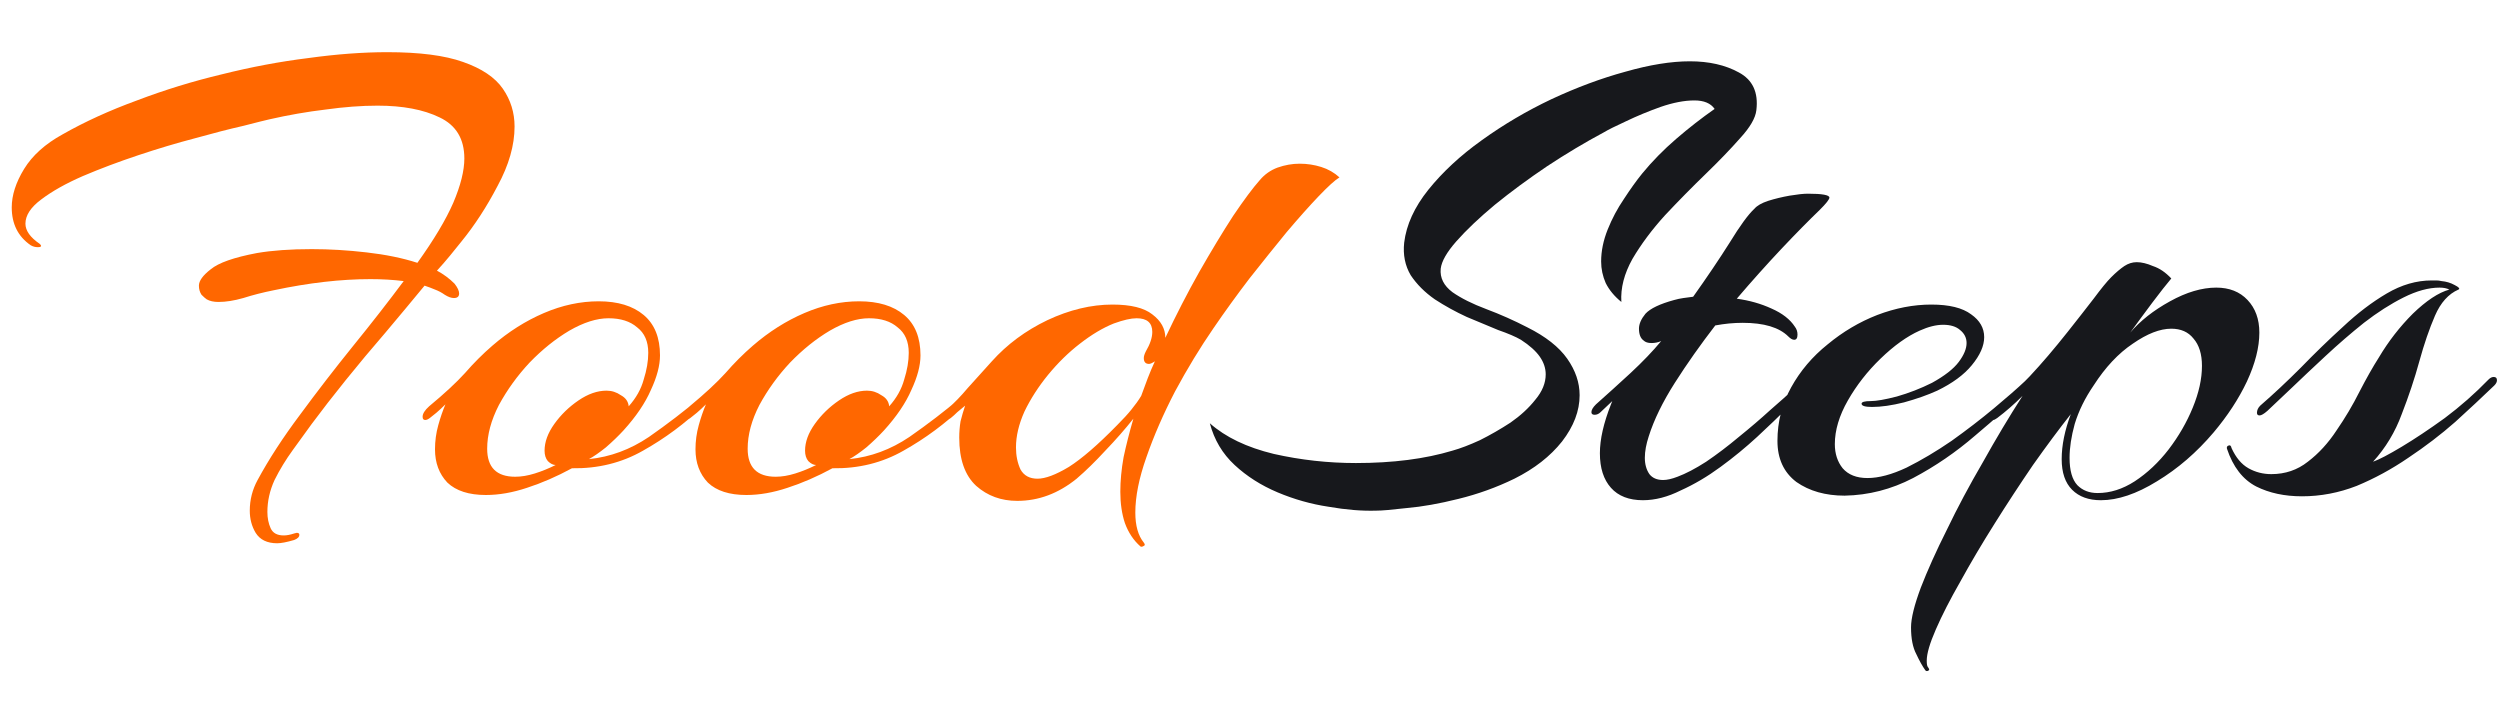
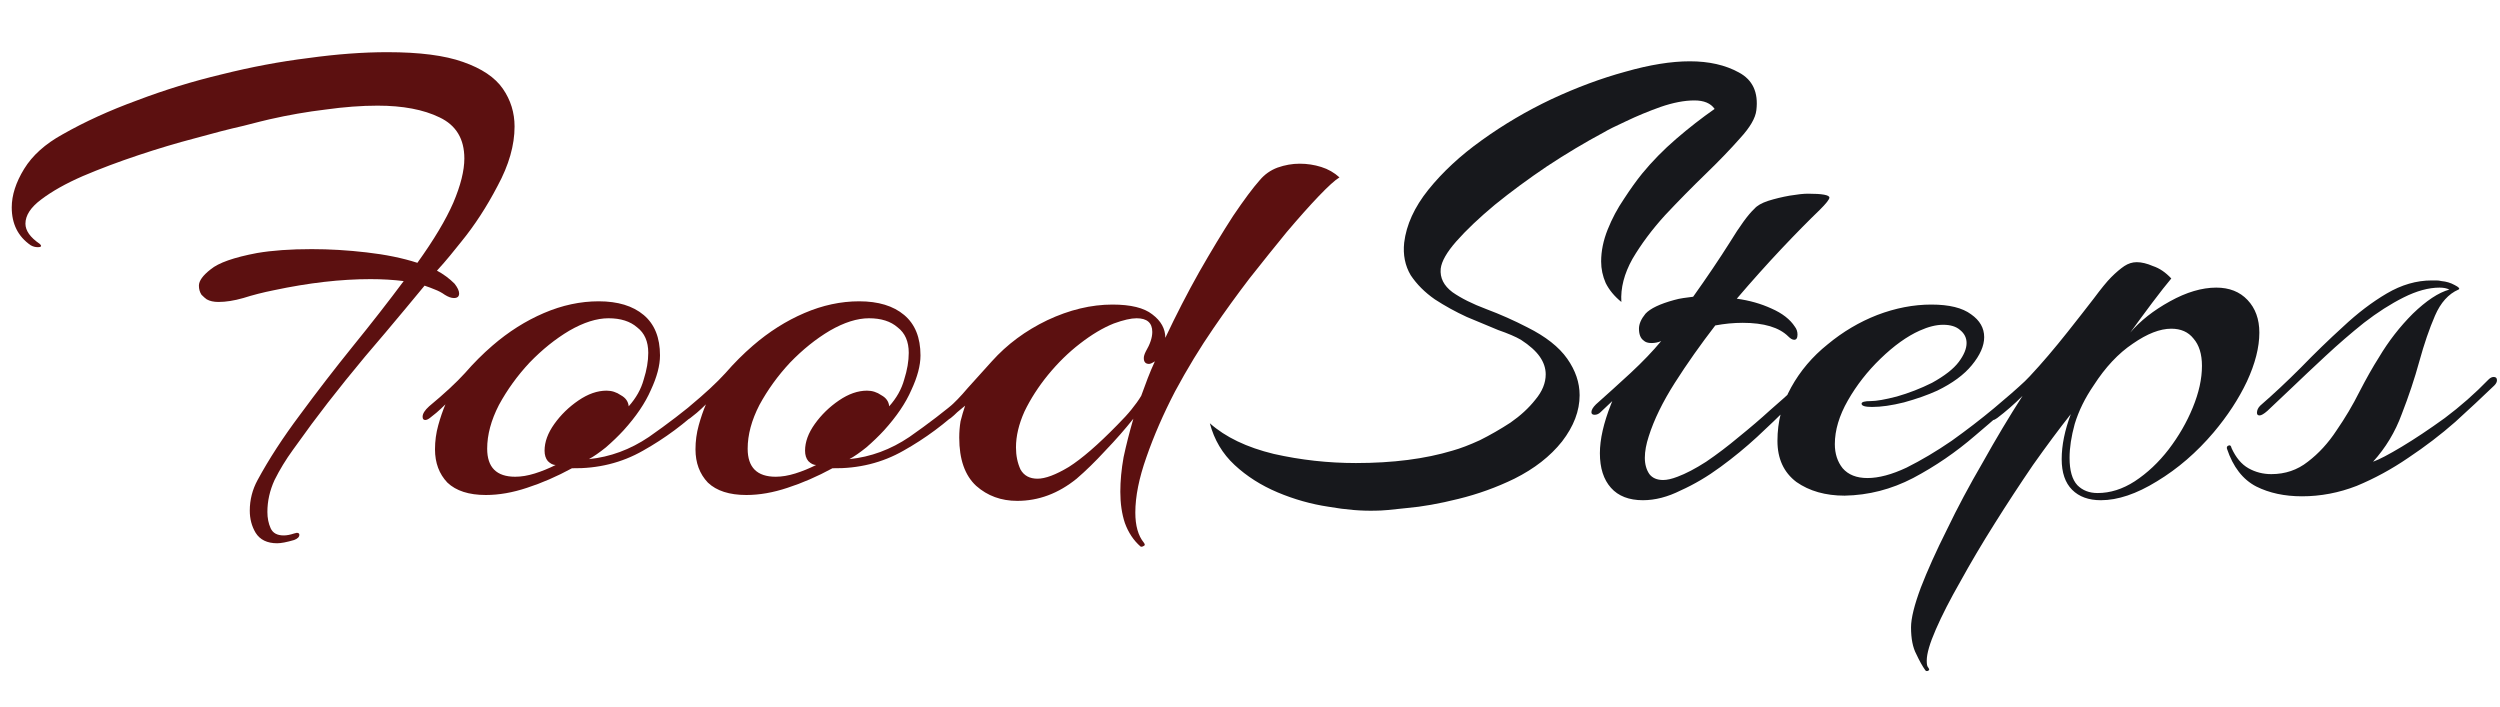
<svg xmlns="http://www.w3.org/2000/svg" width="46" height="13" viewBox="0 0 46 13" fill="none">
-   <path d="M5.1 9.996C4.916 9.996 4.784 9.932 4.704 9.804C4.632 9.684 4.596 9.548 4.596 9.396C4.596 9.196 4.644 9.008 4.74 8.832C4.948 8.448 5.208 8.048 5.52 7.632C5.832 7.208 6.156 6.788 6.492 6.372C6.836 5.948 7.148 5.548 7.428 5.172C7.236 5.148 7.032 5.136 6.816 5.136C6.272 5.136 5.68 5.204 5.04 5.34C4.84 5.38 4.652 5.428 4.476 5.484C4.308 5.532 4.156 5.556 4.02 5.556C3.932 5.556 3.86 5.54 3.804 5.508C3.78 5.492 3.748 5.464 3.708 5.424C3.676 5.376 3.66 5.32 3.66 5.256C3.66 5.168 3.732 5.068 3.876 4.956C4.02 4.836 4.304 4.736 4.728 4.656C5.008 4.608 5.344 4.584 5.736 4.584C6.064 4.584 6.4 4.604 6.744 4.644C7.096 4.684 7.408 4.748 7.68 4.836C7.984 4.412 8.204 4.044 8.34 3.732C8.476 3.412 8.544 3.14 8.544 2.916C8.544 2.556 8.392 2.304 8.088 2.16C7.792 2.016 7.412 1.944 6.948 1.944C6.652 1.944 6.332 1.968 5.988 2.016C5.652 2.056 5.308 2.116 4.956 2.196C4.884 2.212 4.724 2.252 4.476 2.316C4.228 2.372 3.932 2.448 3.588 2.544C3.252 2.632 2.904 2.736 2.544 2.856C2.184 2.976 1.844 3.104 1.524 3.24C1.212 3.376 0.956 3.52 0.756 3.672C0.564 3.816 0.468 3.964 0.468 4.116C0.468 4.244 0.556 4.368 0.732 4.488C0.748 4.504 0.756 4.516 0.756 4.524C0.756 4.54 0.736 4.548 0.696 4.548C0.648 4.548 0.604 4.536 0.564 4.512C0.332 4.352 0.216 4.12 0.216 3.816C0.216 3.592 0.292 3.356 0.444 3.108C0.596 2.86 0.832 2.648 1.152 2.472C1.56 2.24 2.016 2.032 2.52 1.848C3.024 1.656 3.544 1.496 4.08 1.368C4.624 1.232 5.156 1.132 5.676 1.068C6.196 0.996 6.68 0.96 7.128 0.96C7.72 0.96 8.184 1.02 8.52 1.14C8.864 1.26 9.108 1.424 9.252 1.632C9.396 1.84 9.468 2.072 9.468 2.328C9.468 2.672 9.364 3.036 9.156 3.42C8.956 3.804 8.732 4.148 8.484 4.452C8.42 4.532 8.352 4.616 8.28 4.704C8.208 4.792 8.128 4.884 8.04 4.98C8.16 5.044 8.268 5.124 8.364 5.22C8.42 5.292 8.448 5.352 8.448 5.4C8.448 5.456 8.416 5.484 8.352 5.484C8.304 5.484 8.248 5.464 8.184 5.424C8.128 5.384 8.068 5.352 8.004 5.328C7.948 5.304 7.884 5.28 7.812 5.256C7.588 5.528 7.348 5.816 7.092 6.12C6.836 6.416 6.592 6.708 6.36 6.996C6.128 7.284 5.92 7.552 5.736 7.8C5.632 7.944 5.516 8.104 5.388 8.28C5.26 8.456 5.148 8.64 5.052 8.832C4.964 9.024 4.92 9.22 4.92 9.42C4.92 9.532 4.94 9.632 4.98 9.72C5.02 9.808 5.1 9.852 5.22 9.852C5.276 9.852 5.34 9.84 5.412 9.816L5.46 9.804C5.492 9.804 5.508 9.816 5.508 9.84C5.508 9.88 5.476 9.912 5.412 9.936C5.276 9.976 5.172 9.996 5.1 9.996ZM8.94 9.108C8.628 9.108 8.392 9.032 8.232 8.88C8.08 8.72 8.004 8.516 8.004 8.268C8.004 8.116 8.024 7.968 8.064 7.824C8.104 7.68 8.148 7.552 8.196 7.44C8.14 7.496 8.084 7.548 8.028 7.596C7.98 7.636 7.94 7.668 7.908 7.692C7.876 7.716 7.848 7.728 7.824 7.728C7.792 7.728 7.776 7.708 7.776 7.668C7.776 7.612 7.816 7.548 7.896 7.476C8.176 7.244 8.396 7.04 8.556 6.864C8.716 6.68 8.884 6.512 9.06 6.36C9.356 6.104 9.672 5.904 10.008 5.76C10.344 5.616 10.68 5.544 11.016 5.544C11.368 5.544 11.644 5.628 11.844 5.796C12.044 5.964 12.144 6.212 12.144 6.54C12.144 6.724 12.088 6.936 11.976 7.176C11.872 7.416 11.704 7.664 11.472 7.92C11.376 8.024 11.268 8.128 11.148 8.232C11.028 8.328 10.924 8.4 10.836 8.448C11.228 8.408 11.596 8.272 11.94 8.04C12.284 7.8 12.592 7.564 12.864 7.332C12.904 7.308 12.932 7.296 12.948 7.296C12.988 7.296 13.008 7.316 13.008 7.356C13.008 7.388 12.988 7.424 12.948 7.464C12.604 7.792 12.232 8.068 11.832 8.292C11.44 8.516 11.004 8.624 10.524 8.616C10.244 8.768 9.968 8.888 9.696 8.976C9.432 9.064 9.18 9.108 8.94 9.108ZM9.48 8.772C9.592 8.772 9.712 8.752 9.84 8.712C9.968 8.672 10.096 8.62 10.224 8.556C10.176 8.556 10.128 8.532 10.08 8.484C10.04 8.436 10.02 8.372 10.02 8.292C10.02 8.132 10.08 7.968 10.2 7.8C10.32 7.632 10.468 7.488 10.644 7.368C10.82 7.248 10.992 7.188 11.16 7.188C11.256 7.188 11.344 7.216 11.424 7.272C11.512 7.32 11.56 7.388 11.568 7.476C11.704 7.324 11.796 7.16 11.844 6.984C11.9 6.808 11.928 6.644 11.928 6.492C11.928 6.284 11.86 6.128 11.724 6.024C11.596 5.912 11.42 5.856 11.196 5.856C10.98 5.856 10.74 5.932 10.476 6.084C10.22 6.236 9.976 6.432 9.744 6.672C9.52 6.912 9.332 7.172 9.18 7.452C9.036 7.732 8.964 8 8.964 8.256C8.964 8.6 9.136 8.772 9.48 8.772ZM13.733 9.108C13.421 9.108 13.185 9.032 13.025 8.88C12.873 8.72 12.797 8.516 12.797 8.268C12.797 8.116 12.817 7.968 12.857 7.824C12.897 7.68 12.941 7.552 12.989 7.44C12.933 7.496 12.877 7.548 12.821 7.596C12.773 7.636 12.733 7.668 12.701 7.692C12.669 7.716 12.641 7.728 12.617 7.728C12.585 7.728 12.569 7.708 12.569 7.668C12.569 7.612 12.609 7.548 12.689 7.476C12.969 7.244 13.189 7.04 13.349 6.864C13.509 6.68 13.677 6.512 13.853 6.36C14.149 6.104 14.465 5.904 14.801 5.76C15.137 5.616 15.473 5.544 15.809 5.544C16.161 5.544 16.437 5.628 16.637 5.796C16.837 5.964 16.937 6.212 16.937 6.54C16.937 6.724 16.881 6.936 16.769 7.176C16.665 7.416 16.497 7.664 16.265 7.92C16.169 8.024 16.061 8.128 15.941 8.232C15.821 8.328 15.717 8.4 15.629 8.448C16.021 8.408 16.389 8.272 16.733 8.04C17.077 7.8 17.385 7.564 17.657 7.332C17.697 7.308 17.725 7.296 17.741 7.296C17.781 7.296 17.801 7.316 17.801 7.356C17.801 7.388 17.781 7.424 17.741 7.464C17.397 7.792 17.025 8.068 16.625 8.292C16.233 8.516 15.797 8.624 15.317 8.616C15.037 8.768 14.761 8.888 14.489 8.976C14.225 9.064 13.973 9.108 13.733 9.108ZM14.273 8.772C14.385 8.772 14.505 8.752 14.633 8.712C14.761 8.672 14.889 8.62 15.017 8.556C14.969 8.556 14.921 8.532 14.873 8.484C14.833 8.436 14.813 8.372 14.813 8.292C14.813 8.132 14.873 7.968 14.993 7.8C15.113 7.632 15.261 7.488 15.437 7.368C15.613 7.248 15.785 7.188 15.953 7.188C16.049 7.188 16.137 7.216 16.217 7.272C16.305 7.32 16.353 7.388 16.361 7.476C16.497 7.324 16.589 7.16 16.637 6.984C16.693 6.808 16.721 6.644 16.721 6.492C16.721 6.284 16.653 6.128 16.517 6.024C16.389 5.912 16.213 5.856 15.989 5.856C15.773 5.856 15.533 5.932 15.269 6.084C15.013 6.236 14.769 6.432 14.537 6.672C14.313 6.912 14.125 7.172 13.973 7.452C13.829 7.732 13.757 8 13.757 8.256C13.757 8.6 13.929 8.772 14.273 8.772ZM20.986 10.056C20.858 9.944 20.762 9.8 20.698 9.624C20.642 9.456 20.614 9.264 20.614 9.048C20.614 8.848 20.634 8.636 20.674 8.412C20.722 8.188 20.782 7.952 20.854 7.704C20.702 7.896 20.53 8.092 20.338 8.292C20.154 8.492 19.978 8.664 19.81 8.808C19.474 9.08 19.11 9.216 18.718 9.216C18.422 9.216 18.17 9.124 17.962 8.94C17.754 8.748 17.65 8.452 17.65 8.052C17.65 7.948 17.658 7.848 17.674 7.752C17.698 7.656 17.726 7.56 17.758 7.464C17.71 7.504 17.662 7.544 17.614 7.584C17.574 7.624 17.534 7.66 17.494 7.692C17.462 7.716 17.43 7.728 17.398 7.728C17.358 7.728 17.338 7.708 17.338 7.668C17.338 7.62 17.378 7.564 17.458 7.5C17.562 7.412 17.678 7.292 17.806 7.14C17.942 6.988 18.09 6.824 18.25 6.648C18.53 6.336 18.87 6.084 19.27 5.892C19.678 5.7 20.078 5.604 20.47 5.604C20.806 5.604 21.05 5.664 21.202 5.784C21.362 5.904 21.442 6.048 21.442 6.216C21.642 5.792 21.85 5.388 22.066 5.004C22.29 4.612 22.498 4.268 22.69 3.972C22.89 3.676 23.054 3.456 23.182 3.312C23.27 3.208 23.378 3.132 23.506 3.084C23.642 3.036 23.778 3.012 23.914 3.012C24.05 3.012 24.182 3.032 24.31 3.072C24.438 3.112 24.55 3.176 24.646 3.264C24.566 3.312 24.438 3.428 24.262 3.612C24.094 3.788 23.898 4.008 23.674 4.272C23.458 4.536 23.23 4.82 22.99 5.124C22.758 5.428 22.538 5.732 22.33 6.036C22.082 6.396 21.846 6.784 21.622 7.2C21.406 7.616 21.23 8.02 21.094 8.412C20.958 8.796 20.89 9.136 20.89 9.432C20.89 9.672 20.942 9.856 21.046 9.984C21.07 10.016 21.07 10.036 21.046 10.044C21.022 10.06 21.002 10.064 20.986 10.056ZM19.09 8.808C19.234 8.808 19.426 8.736 19.666 8.592C19.906 8.44 20.202 8.184 20.554 7.824C20.666 7.712 20.754 7.616 20.818 7.536C20.89 7.448 20.95 7.364 20.998 7.284C21.038 7.172 21.078 7.064 21.118 6.96C21.158 6.856 21.202 6.752 21.25 6.648C21.202 6.68 21.166 6.696 21.142 6.696C21.078 6.696 21.046 6.66 21.046 6.588C21.046 6.556 21.058 6.516 21.082 6.468C21.162 6.332 21.202 6.212 21.202 6.108C21.202 5.94 21.106 5.856 20.914 5.856C20.81 5.856 20.67 5.888 20.494 5.952C20.294 6.032 20.086 6.156 19.87 6.324C19.662 6.484 19.466 6.676 19.282 6.9C19.106 7.116 18.962 7.34 18.85 7.572C18.746 7.804 18.694 8.024 18.694 8.232C18.694 8.384 18.722 8.52 18.778 8.64C18.842 8.752 18.946 8.808 19.09 8.808Z" fill="#FF6700" />
+   <path d="M5.1 9.996C4.916 9.996 4.784 9.932 4.704 9.804C4.632 9.684 4.596 9.548 4.596 9.396C4.596 9.196 4.644 9.008 4.74 8.832C4.948 8.448 5.208 8.048 5.52 7.632C5.832 7.208 6.156 6.788 6.492 6.372C6.836 5.948 7.148 5.548 7.428 5.172C7.236 5.148 7.032 5.136 6.816 5.136C6.272 5.136 5.68 5.204 5.04 5.34C4.84 5.38 4.652 5.428 4.476 5.484C4.308 5.532 4.156 5.556 4.02 5.556C3.932 5.556 3.86 5.54 3.804 5.508C3.78 5.492 3.748 5.464 3.708 5.424C3.676 5.376 3.66 5.32 3.66 5.256C3.66 5.168 3.732 5.068 3.876 4.956C4.02 4.836 4.304 4.736 4.728 4.656C5.008 4.608 5.344 4.584 5.736 4.584C6.064 4.584 6.4 4.604 6.744 4.644C7.096 4.684 7.408 4.748 7.68 4.836C7.984 4.412 8.204 4.044 8.34 3.732C8.476 3.412 8.544 3.14 8.544 2.916C8.544 2.556 8.392 2.304 8.088 2.16C7.792 2.016 7.412 1.944 6.948 1.944C6.652 1.944 6.332 1.968 5.988 2.016C5.652 2.056 5.308 2.116 4.956 2.196C4.884 2.212 4.724 2.252 4.476 2.316C4.228 2.372 3.932 2.448 3.588 2.544C3.252 2.632 2.904 2.736 2.544 2.856C2.184 2.976 1.844 3.104 1.524 3.24C1.212 3.376 0.956 3.52 0.756 3.672C0.564 3.816 0.468 3.964 0.468 4.116C0.468 4.244 0.556 4.368 0.732 4.488C0.748 4.504 0.756 4.516 0.756 4.524C0.756 4.54 0.736 4.548 0.696 4.548C0.648 4.548 0.604 4.536 0.564 4.512C0.332 4.352 0.216 4.12 0.216 3.816C0.216 3.592 0.292 3.356 0.444 3.108C0.596 2.86 0.832 2.648 1.152 2.472C1.56 2.24 2.016 2.032 2.52 1.848C3.024 1.656 3.544 1.496 4.08 1.368C4.624 1.232 5.156 1.132 5.676 1.068C6.196 0.996 6.68 0.96 7.128 0.96C7.72 0.96 8.184 1.02 8.52 1.14C8.864 1.26 9.108 1.424 9.252 1.632C9.396 1.84 9.468 2.072 9.468 2.328C9.468 2.672 9.364 3.036 9.156 3.42C8.956 3.804 8.732 4.148 8.484 4.452C8.42 4.532 8.352 4.616 8.28 4.704C8.208 4.792 8.128 4.884 8.04 4.98C8.16 5.044 8.268 5.124 8.364 5.22C8.42 5.292 8.448 5.352 8.448 5.4C8.448 5.456 8.416 5.484 8.352 5.484C8.304 5.484 8.248 5.464 8.184 5.424C8.128 5.384 8.068 5.352 8.004 5.328C7.948 5.304 7.884 5.28 7.812 5.256C7.588 5.528 7.348 5.816 7.092 6.12C6.836 6.416 6.592 6.708 6.36 6.996C6.128 7.284 5.92 7.552 5.736 7.8C5.632 7.944 5.516 8.104 5.388 8.28C5.26 8.456 5.148 8.64 5.052 8.832C4.964 9.024 4.92 9.22 4.92 9.42C4.92 9.532 4.94 9.632 4.98 9.72C5.02 9.808 5.1 9.852 5.22 9.852C5.276 9.852 5.34 9.84 5.412 9.816L5.46 9.804C5.492 9.804 5.508 9.816 5.508 9.84C5.508 9.88 5.476 9.912 5.412 9.936C5.276 9.976 5.172 9.996 5.1 9.996ZM8.94 9.108C8.628 9.108 8.392 9.032 8.232 8.88C8.08 8.72 8.004 8.516 8.004 8.268C8.004 8.116 8.024 7.968 8.064 7.824C8.104 7.68 8.148 7.552 8.196 7.44C8.14 7.496 8.084 7.548 8.028 7.596C7.98 7.636 7.94 7.668 7.908 7.692C7.876 7.716 7.848 7.728 7.824 7.728C7.792 7.728 7.776 7.708 7.776 7.668C7.776 7.612 7.816 7.548 7.896 7.476C8.176 7.244 8.396 7.04 8.556 6.864C8.716 6.68 8.884 6.512 9.06 6.36C9.356 6.104 9.672 5.904 10.008 5.76C10.344 5.616 10.68 5.544 11.016 5.544C11.368 5.544 11.644 5.628 11.844 5.796C12.044 5.964 12.144 6.212 12.144 6.54C12.144 6.724 12.088 6.936 11.976 7.176C11.872 7.416 11.704 7.664 11.472 7.92C11.376 8.024 11.268 8.128 11.148 8.232C11.028 8.328 10.924 8.4 10.836 8.448C11.228 8.408 11.596 8.272 11.94 8.04C12.284 7.8 12.592 7.564 12.864 7.332C12.904 7.308 12.932 7.296 12.948 7.296C12.988 7.296 13.008 7.316 13.008 7.356C13.008 7.388 12.988 7.424 12.948 7.464C12.604 7.792 12.232 8.068 11.832 8.292C11.44 8.516 11.004 8.624 10.524 8.616C10.244 8.768 9.968 8.888 9.696 8.976C9.432 9.064 9.18 9.108 8.94 9.108ZM9.48 8.772C9.592 8.772 9.712 8.752 9.84 8.712C9.968 8.672 10.096 8.62 10.224 8.556C10.176 8.556 10.128 8.532 10.08 8.484C10.04 8.436 10.02 8.372 10.02 8.292C10.02 8.132 10.08 7.968 10.2 7.8C10.32 7.632 10.468 7.488 10.644 7.368C10.82 7.248 10.992 7.188 11.16 7.188C11.256 7.188 11.344 7.216 11.424 7.272C11.512 7.32 11.56 7.388 11.568 7.476C11.704 7.324 11.796 7.16 11.844 6.984C11.9 6.808 11.928 6.644 11.928 6.492C11.928 6.284 11.86 6.128 11.724 6.024C11.596 5.912 11.42 5.856 11.196 5.856C10.98 5.856 10.74 5.932 10.476 6.084C10.22 6.236 9.976 6.432 9.744 6.672C9.52 6.912 9.332 7.172 9.18 7.452C9.036 7.732 8.964 8 8.964 8.256C8.964 8.6 9.136 8.772 9.48 8.772ZM13.733 9.108C13.421 9.108 13.185 9.032 13.025 8.88C12.873 8.72 12.797 8.516 12.797 8.268C12.797 8.116 12.817 7.968 12.857 7.824C12.897 7.68 12.941 7.552 12.989 7.44C12.933 7.496 12.877 7.548 12.821 7.596C12.773 7.636 12.733 7.668 12.701 7.692C12.669 7.716 12.641 7.728 12.617 7.728C12.585 7.728 12.569 7.708 12.569 7.668C12.569 7.612 12.609 7.548 12.689 7.476C12.969 7.244 13.189 7.04 13.349 6.864C13.509 6.68 13.677 6.512 13.853 6.36C14.149 6.104 14.465 5.904 14.801 5.76C15.137 5.616 15.473 5.544 15.809 5.544C16.161 5.544 16.437 5.628 16.637 5.796C16.837 5.964 16.937 6.212 16.937 6.54C16.937 6.724 16.881 6.936 16.769 7.176C16.665 7.416 16.497 7.664 16.265 7.92C16.169 8.024 16.061 8.128 15.941 8.232C15.821 8.328 15.717 8.4 15.629 8.448C16.021 8.408 16.389 8.272 16.733 8.04C17.077 7.8 17.385 7.564 17.657 7.332C17.697 7.308 17.725 7.296 17.741 7.296C17.781 7.296 17.801 7.316 17.801 7.356C17.801 7.388 17.781 7.424 17.741 7.464C17.397 7.792 17.025 8.068 16.625 8.292C16.233 8.516 15.797 8.624 15.317 8.616C15.037 8.768 14.761 8.888 14.489 8.976C14.225 9.064 13.973 9.108 13.733 9.108ZM14.273 8.772C14.385 8.772 14.505 8.752 14.633 8.712C14.761 8.672 14.889 8.62 15.017 8.556C14.969 8.556 14.921 8.532 14.873 8.484C14.833 8.436 14.813 8.372 14.813 8.292C14.813 8.132 14.873 7.968 14.993 7.8C15.113 7.632 15.261 7.488 15.437 7.368C15.613 7.248 15.785 7.188 15.953 7.188C16.049 7.188 16.137 7.216 16.217 7.272C16.305 7.32 16.353 7.388 16.361 7.476C16.497 7.324 16.589 7.16 16.637 6.984C16.693 6.808 16.721 6.644 16.721 6.492C16.721 6.284 16.653 6.128 16.517 6.024C16.389 5.912 16.213 5.856 15.989 5.856C15.773 5.856 15.533 5.932 15.269 6.084C15.013 6.236 14.769 6.432 14.537 6.672C14.313 6.912 14.125 7.172 13.973 7.452C13.829 7.732 13.757 8 13.757 8.256C13.757 8.6 13.929 8.772 14.273 8.772ZM20.986 10.056C20.858 9.944 20.762 9.8 20.698 9.624C20.642 9.456 20.614 9.264 20.614 9.048C20.614 8.848 20.634 8.636 20.674 8.412C20.722 8.188 20.782 7.952 20.854 7.704C20.702 7.896 20.53 8.092 20.338 8.292C20.154 8.492 19.978 8.664 19.81 8.808C19.474 9.08 19.11 9.216 18.718 9.216C18.422 9.216 18.17 9.124 17.962 8.94C17.754 8.748 17.65 8.452 17.65 8.052C17.65 7.948 17.658 7.848 17.674 7.752C17.698 7.656 17.726 7.56 17.758 7.464C17.71 7.504 17.662 7.544 17.614 7.584C17.574 7.624 17.534 7.66 17.494 7.692C17.462 7.716 17.43 7.728 17.398 7.728C17.358 7.728 17.338 7.708 17.338 7.668C17.338 7.62 17.378 7.564 17.458 7.5C17.562 7.412 17.678 7.292 17.806 7.14C17.942 6.988 18.09 6.824 18.25 6.648C18.53 6.336 18.87 6.084 19.27 5.892C19.678 5.7 20.078 5.604 20.47 5.604C20.806 5.604 21.05 5.664 21.202 5.784C21.362 5.904 21.442 6.048 21.442 6.216C21.642 5.792 21.85 5.388 22.066 5.004C22.29 4.612 22.498 4.268 22.69 3.972C22.89 3.676 23.054 3.456 23.182 3.312C23.27 3.208 23.378 3.132 23.506 3.084C23.642 3.036 23.778 3.012 23.914 3.012C24.05 3.012 24.182 3.032 24.31 3.072C24.438 3.112 24.55 3.176 24.646 3.264C24.566 3.312 24.438 3.428 24.262 3.612C24.094 3.788 23.898 4.008 23.674 4.272C23.458 4.536 23.23 4.82 22.99 5.124C22.758 5.428 22.538 5.732 22.33 6.036C22.082 6.396 21.846 6.784 21.622 7.2C21.406 7.616 21.23 8.02 21.094 8.412C20.958 8.796 20.89 9.136 20.89 9.432C20.89 9.672 20.942 9.856 21.046 9.984C21.07 10.016 21.07 10.036 21.046 10.044C21.022 10.06 21.002 10.064 20.986 10.056ZM19.09 8.808C19.234 8.808 19.426 8.736 19.666 8.592C19.906 8.44 20.202 8.184 20.554 7.824C20.666 7.712 20.754 7.616 20.818 7.536C20.89 7.448 20.95 7.364 20.998 7.284C21.038 7.172 21.078 7.064 21.118 6.96C21.158 6.856 21.202 6.752 21.25 6.648C21.202 6.68 21.166 6.696 21.142 6.696C21.078 6.696 21.046 6.66 21.046 6.588C21.046 6.556 21.058 6.516 21.082 6.468C21.162 6.332 21.202 6.212 21.202 6.108C21.202 5.94 21.106 5.856 20.914 5.856C20.81 5.856 20.67 5.888 20.494 5.952C20.294 6.032 20.086 6.156 19.87 6.324C19.662 6.484 19.466 6.676 19.282 6.9C19.106 7.116 18.962 7.34 18.85 7.572C18.746 7.804 18.694 8.024 18.694 8.232C18.694 8.384 18.722 8.52 18.778 8.64C18.842 8.752 18.946 8.808 19.09 8.808Z" fill="#5C1010" />
  <path d="M25.321 9.396C25.057 9.404 24.765 9.38 24.445 9.324C24.125 9.276 23.813 9.188 23.509 9.06C23.205 8.932 22.941 8.764 22.717 8.556C22.493 8.348 22.341 8.092 22.261 7.788C22.549 8.044 22.941 8.232 23.437 8.352C23.933 8.464 24.437 8.52 24.949 8.52C25.629 8.52 26.221 8.444 26.725 8.292C26.869 8.252 27.037 8.188 27.229 8.1C27.421 8.004 27.609 7.896 27.793 7.776C27.977 7.648 28.129 7.508 28.249 7.356C28.377 7.204 28.441 7.048 28.441 6.888C28.441 6.776 28.405 6.668 28.333 6.564C28.261 6.46 28.145 6.356 27.985 6.252C27.889 6.196 27.749 6.136 27.565 6.072C27.389 6 27.197 5.92 26.989 5.832C26.781 5.736 26.585 5.628 26.401 5.508C26.217 5.38 26.069 5.232 25.957 5.064C25.853 4.888 25.813 4.688 25.837 4.464C25.877 4.136 26.025 3.812 26.281 3.492C26.545 3.164 26.873 2.86 27.265 2.58C27.665 2.292 28.093 2.04 28.549 1.824C29.013 1.608 29.465 1.44 29.905 1.32C30.353 1.192 30.749 1.128 31.093 1.128C31.445 1.128 31.745 1.196 31.993 1.332C32.249 1.468 32.357 1.7 32.317 2.028C32.301 2.172 32.201 2.344 32.017 2.544C31.841 2.744 31.629 2.964 31.381 3.204C31.133 3.444 30.885 3.696 30.637 3.96C30.397 4.224 30.197 4.492 30.037 4.764C29.885 5.036 29.817 5.3 29.833 5.556C29.705 5.452 29.609 5.336 29.545 5.208C29.489 5.08 29.461 4.948 29.461 4.812C29.461 4.62 29.501 4.424 29.581 4.224C29.661 4.024 29.761 3.836 29.881 3.66C30.001 3.476 30.113 3.32 30.217 3.192C30.401 2.968 30.609 2.756 30.841 2.556C31.073 2.356 31.309 2.172 31.549 2.004C31.477 1.9 31.353 1.848 31.177 1.848C30.993 1.848 30.785 1.888 30.553 1.968C30.329 2.048 30.117 2.136 29.917 2.232C29.725 2.32 29.589 2.388 29.509 2.436C29.165 2.62 28.817 2.828 28.465 3.06C28.121 3.292 27.801 3.528 27.505 3.768C27.217 4.008 26.981 4.232 26.797 4.44C26.621 4.64 26.525 4.808 26.509 4.944C26.493 5.112 26.565 5.256 26.725 5.376C26.885 5.488 27.093 5.592 27.349 5.688C27.605 5.784 27.857 5.896 28.105 6.024C28.441 6.192 28.685 6.384 28.837 6.6C28.989 6.816 29.065 7.04 29.065 7.272C29.065 7.56 28.957 7.844 28.741 8.124C28.525 8.396 28.233 8.624 27.865 8.808C27.537 8.968 27.193 9.092 26.833 9.18C26.481 9.268 26.165 9.324 25.885 9.348C25.613 9.38 25.425 9.396 25.321 9.396ZM30.23 9.204C29.974 9.204 29.777 9.128 29.642 8.976C29.506 8.824 29.438 8.612 29.438 8.34C29.438 8.084 29.506 7.784 29.642 7.44L29.666 7.38L29.45 7.584C29.418 7.616 29.381 7.632 29.341 7.632C29.302 7.632 29.282 7.616 29.282 7.584C29.282 7.544 29.309 7.496 29.366 7.44C29.573 7.256 29.785 7.064 30.002 6.864C30.226 6.656 30.413 6.46 30.566 6.276C30.509 6.3 30.45 6.312 30.386 6.312C30.322 6.312 30.273 6.296 30.241 6.264C30.186 6.224 30.157 6.152 30.157 6.048C30.157 5.96 30.198 5.868 30.277 5.772C30.366 5.676 30.541 5.592 30.805 5.52C30.861 5.504 30.918 5.492 30.974 5.484C31.038 5.476 31.098 5.468 31.154 5.46C31.41 5.1 31.634 4.768 31.826 4.464C32.017 4.152 32.169 3.944 32.282 3.84C32.33 3.784 32.413 3.736 32.533 3.696C32.661 3.656 32.794 3.624 32.929 3.6C33.074 3.576 33.185 3.564 33.266 3.564C33.529 3.564 33.661 3.588 33.661 3.636C33.661 3.668 33.602 3.744 33.481 3.864C33.282 4.056 33.045 4.296 32.773 4.584C32.51 4.864 32.237 5.168 31.957 5.496C32.19 5.528 32.401 5.588 32.593 5.676C32.794 5.764 32.938 5.876 33.026 6.012C33.057 6.052 33.074 6.1 33.074 6.156C33.074 6.22 33.053 6.252 33.014 6.252C32.981 6.252 32.946 6.232 32.906 6.192C32.737 6.024 32.458 5.94 32.066 5.94C31.985 5.94 31.901 5.944 31.814 5.952C31.733 5.96 31.649 5.972 31.561 5.988C31.29 6.34 31.041 6.692 30.817 7.044C30.593 7.396 30.433 7.724 30.337 8.028C30.29 8.172 30.265 8.304 30.265 8.424C30.265 8.544 30.294 8.644 30.349 8.724C30.405 8.796 30.489 8.832 30.602 8.832C30.674 8.832 30.762 8.812 30.866 8.772C31.017 8.716 31.194 8.624 31.393 8.496C31.593 8.36 31.794 8.208 31.994 8.04C32.202 7.872 32.394 7.708 32.569 7.548C32.754 7.388 32.906 7.252 33.026 7.14C33.145 7.028 33.214 6.964 33.23 6.948C33.254 6.924 33.273 6.912 33.289 6.912C33.322 6.912 33.337 6.936 33.337 6.984C33.337 7.04 33.313 7.092 33.266 7.14C33.185 7.22 33.062 7.34 32.894 7.5C32.733 7.66 32.545 7.84 32.33 8.04C32.121 8.232 31.898 8.416 31.657 8.592C31.418 8.768 31.174 8.912 30.925 9.024C30.686 9.144 30.453 9.204 30.23 9.204ZM33.941 9.12C33.589 9.12 33.293 9.036 33.053 8.868C32.821 8.692 32.705 8.44 32.705 8.112C32.705 7.76 32.789 7.432 32.957 7.128C33.125 6.824 33.349 6.56 33.629 6.336C33.909 6.104 34.213 5.924 34.541 5.796C34.877 5.668 35.209 5.604 35.537 5.604C35.865 5.604 36.109 5.664 36.269 5.784C36.429 5.896 36.509 6.036 36.509 6.204C36.509 6.364 36.433 6.536 36.281 6.72C36.137 6.896 35.925 7.052 35.645 7.188C35.469 7.268 35.265 7.34 35.033 7.404C34.809 7.46 34.613 7.488 34.445 7.488C34.317 7.488 34.253 7.468 34.253 7.428C34.253 7.396 34.309 7.38 34.421 7.38C34.525 7.38 34.685 7.352 34.901 7.296C35.125 7.232 35.341 7.148 35.549 7.044C35.781 6.916 35.945 6.788 36.041 6.66C36.137 6.532 36.185 6.416 36.185 6.312C36.185 6.216 36.145 6.136 36.065 6.072C35.993 6.008 35.889 5.976 35.753 5.976C35.625 5.976 35.481 6.012 35.321 6.084C35.089 6.188 34.849 6.36 34.601 6.6C34.361 6.832 34.161 7.088 34.001 7.368C33.841 7.648 33.761 7.916 33.761 8.172C33.761 8.348 33.809 8.496 33.905 8.616C34.009 8.736 34.161 8.796 34.361 8.796C34.569 8.796 34.809 8.732 35.081 8.604C35.353 8.468 35.629 8.304 35.909 8.112C36.189 7.912 36.449 7.712 36.689 7.512C36.929 7.312 37.121 7.144 37.265 7.008C37.313 6.96 37.349 6.936 37.373 6.936C37.397 6.936 37.409 6.956 37.409 6.996C37.409 7.052 37.385 7.1 37.337 7.14C37.033 7.42 36.701 7.712 36.341 8.016C35.989 8.32 35.609 8.58 35.201 8.796C34.801 9.004 34.381 9.112 33.941 9.12ZM35.428 12.336C35.371 12.256 35.316 12.156 35.26 12.036C35.196 11.916 35.163 11.752 35.163 11.544C35.163 11.376 35.224 11.132 35.343 10.812C35.464 10.5 35.623 10.144 35.824 9.744C36.016 9.344 36.236 8.932 36.483 8.508C36.724 8.076 36.968 7.668 37.215 7.284C37.063 7.436 36.907 7.572 36.748 7.692C36.715 7.716 36.691 7.728 36.675 7.728C36.651 7.728 36.639 7.712 36.639 7.68C36.639 7.664 36.651 7.636 36.675 7.596C36.691 7.556 36.724 7.516 36.772 7.476C36.931 7.34 37.123 7.156 37.347 6.924C37.572 6.684 37.803 6.412 38.044 6.108C38.227 5.876 38.388 5.672 38.523 5.496C38.66 5.312 38.767 5.18 38.847 5.1C38.935 5.012 39.016 4.944 39.087 4.896C39.16 4.848 39.236 4.824 39.316 4.824C39.404 4.824 39.504 4.848 39.615 4.896C39.736 4.936 39.847 5.012 39.952 5.124C39.864 5.228 39.748 5.376 39.603 5.568C39.459 5.76 39.324 5.944 39.196 6.12C39.38 5.904 39.623 5.712 39.928 5.544C40.231 5.376 40.516 5.292 40.779 5.292C41.02 5.292 41.212 5.368 41.355 5.52C41.499 5.672 41.572 5.872 41.572 6.12C41.572 6.392 41.495 6.692 41.343 7.02C41.191 7.34 40.987 7.652 40.731 7.956C40.419 8.324 40.072 8.624 39.688 8.856C39.312 9.088 38.968 9.204 38.656 9.204C38.431 9.204 38.255 9.14 38.127 9.012C37.999 8.884 37.935 8.696 37.935 8.448C37.935 8.192 37.992 7.916 38.103 7.62C37.888 7.892 37.656 8.204 37.407 8.556C37.167 8.908 36.931 9.268 36.7 9.636C36.468 10.004 36.26 10.356 36.075 10.692C35.883 11.028 35.731 11.324 35.62 11.58C35.508 11.836 35.452 12.028 35.452 12.156C35.452 12.22 35.459 12.26 35.475 12.276C35.499 12.308 35.504 12.328 35.487 12.336C35.464 12.352 35.444 12.352 35.428 12.336ZM38.596 9.072C38.828 9.072 39.056 9 39.279 8.856C39.511 8.704 39.719 8.508 39.904 8.268C40.087 8.028 40.236 7.772 40.347 7.5C40.459 7.228 40.516 6.972 40.516 6.732C40.516 6.516 40.464 6.348 40.359 6.228C40.264 6.108 40.127 6.048 39.952 6.048C39.743 6.048 39.508 6.14 39.243 6.324C38.98 6.5 38.739 6.756 38.523 7.092C38.364 7.324 38.248 7.56 38.175 7.8C38.111 8.032 38.08 8.24 38.08 8.424C38.08 8.656 38.127 8.824 38.224 8.928C38.319 9.024 38.444 9.072 38.596 9.072ZM42.356 9.132C42.036 9.132 41.756 9.072 41.516 8.952C41.268 8.824 41.088 8.592 40.976 8.256C40.968 8.224 40.98 8.204 41.012 8.196C41.036 8.188 41.052 8.204 41.06 8.244C41.14 8.42 41.244 8.544 41.372 8.616C41.5 8.688 41.64 8.724 41.792 8.724C42.048 8.724 42.272 8.648 42.464 8.496C42.664 8.344 42.84 8.152 42.992 7.92C43.152 7.688 43.292 7.452 43.412 7.212C43.54 6.964 43.66 6.752 43.772 6.576C43.948 6.28 44.156 6.012 44.396 5.772C44.644 5.532 44.868 5.384 45.068 5.328C45.02 5.304 44.96 5.292 44.888 5.292C44.688 5.292 44.468 5.352 44.228 5.472C43.988 5.592 43.744 5.748 43.496 5.94C43.256 6.132 43.02 6.336 42.788 6.552C42.564 6.76 42.356 6.956 42.164 7.14C41.98 7.316 41.832 7.456 41.72 7.56C41.656 7.616 41.608 7.644 41.576 7.644C41.544 7.644 41.528 7.628 41.528 7.596C41.528 7.548 41.548 7.504 41.588 7.464C41.828 7.256 42.076 7.024 42.332 6.768C42.588 6.504 42.848 6.252 43.112 6.012C43.376 5.764 43.644 5.56 43.916 5.4C44.188 5.24 44.464 5.16 44.744 5.16C44.776 5.16 44.804 5.16 44.828 5.16C44.86 5.16 44.892 5.164 44.924 5.172C45.012 5.18 45.092 5.204 45.164 5.244C45.244 5.284 45.268 5.312 45.236 5.328C45.052 5.408 44.908 5.568 44.804 5.808C44.7 6.048 44.604 6.328 44.516 6.648C44.428 6.968 44.32 7.292 44.192 7.62C44.072 7.948 43.896 8.24 43.664 8.496C43.776 8.456 43.952 8.364 44.192 8.22C44.432 8.076 44.696 7.9 44.984 7.692C45.272 7.476 45.54 7.24 45.788 6.984C45.82 6.952 45.852 6.936 45.884 6.936C45.924 6.936 45.944 6.956 45.944 6.996C45.944 7.028 45.928 7.06 45.896 7.092C45.68 7.3 45.44 7.524 45.176 7.764C44.912 7.996 44.624 8.216 44.312 8.424C44.008 8.632 43.692 8.804 43.364 8.94C43.036 9.068 42.7 9.132 42.356 9.132Z" fill="#17181C" />
</svg>
